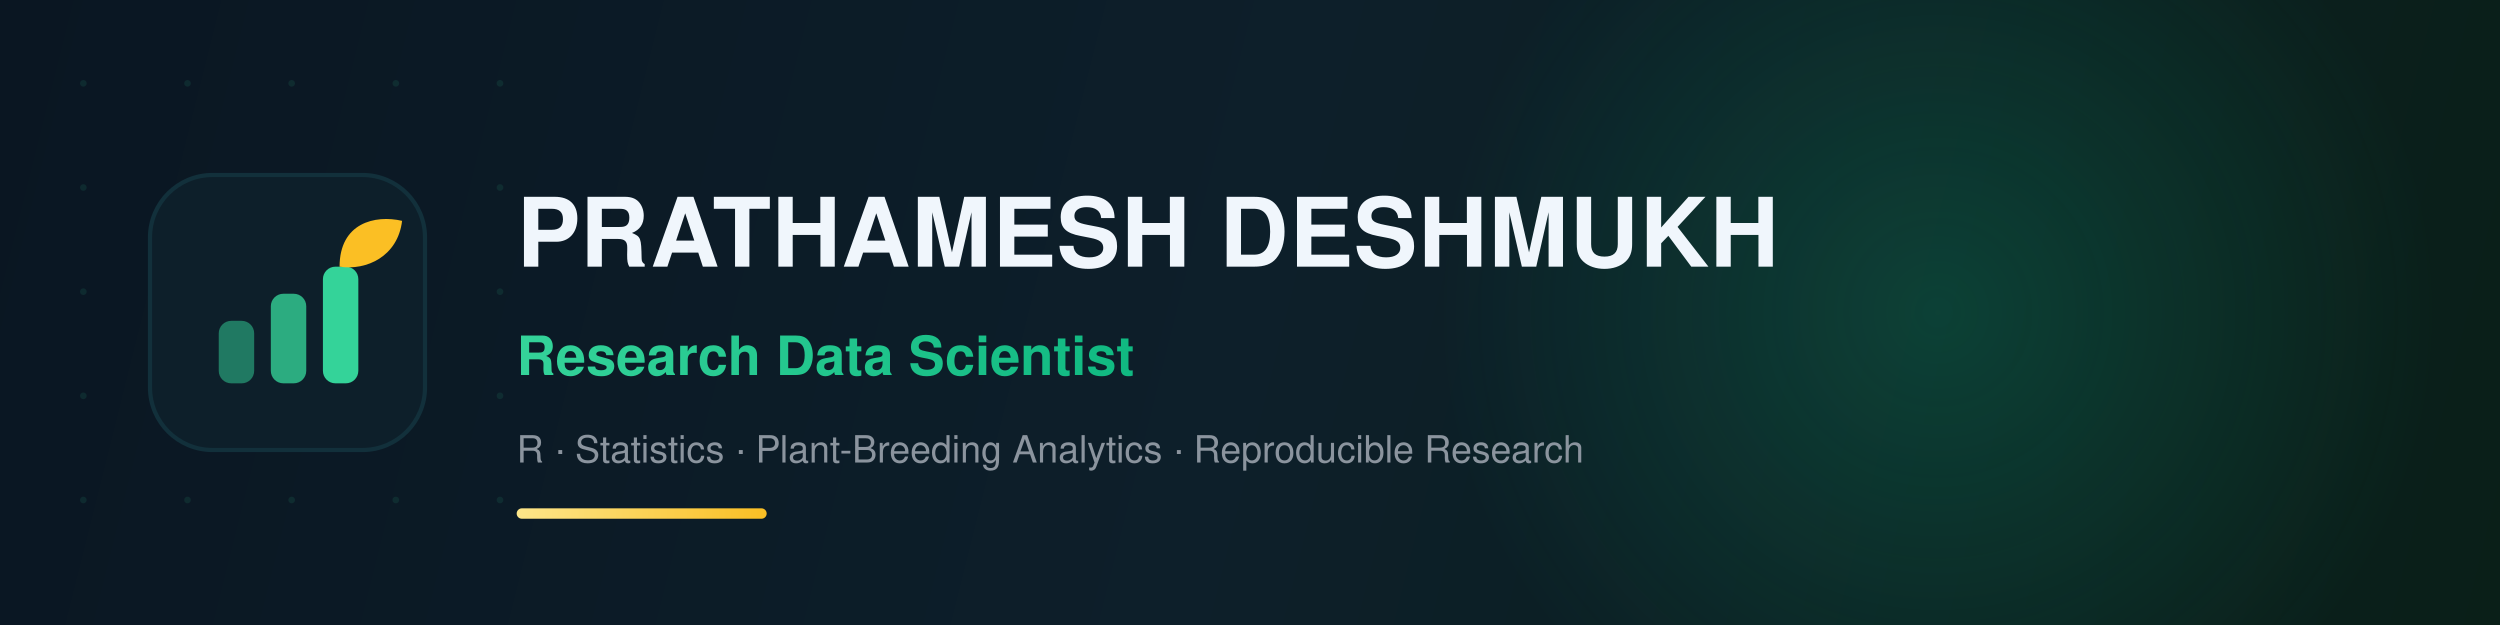
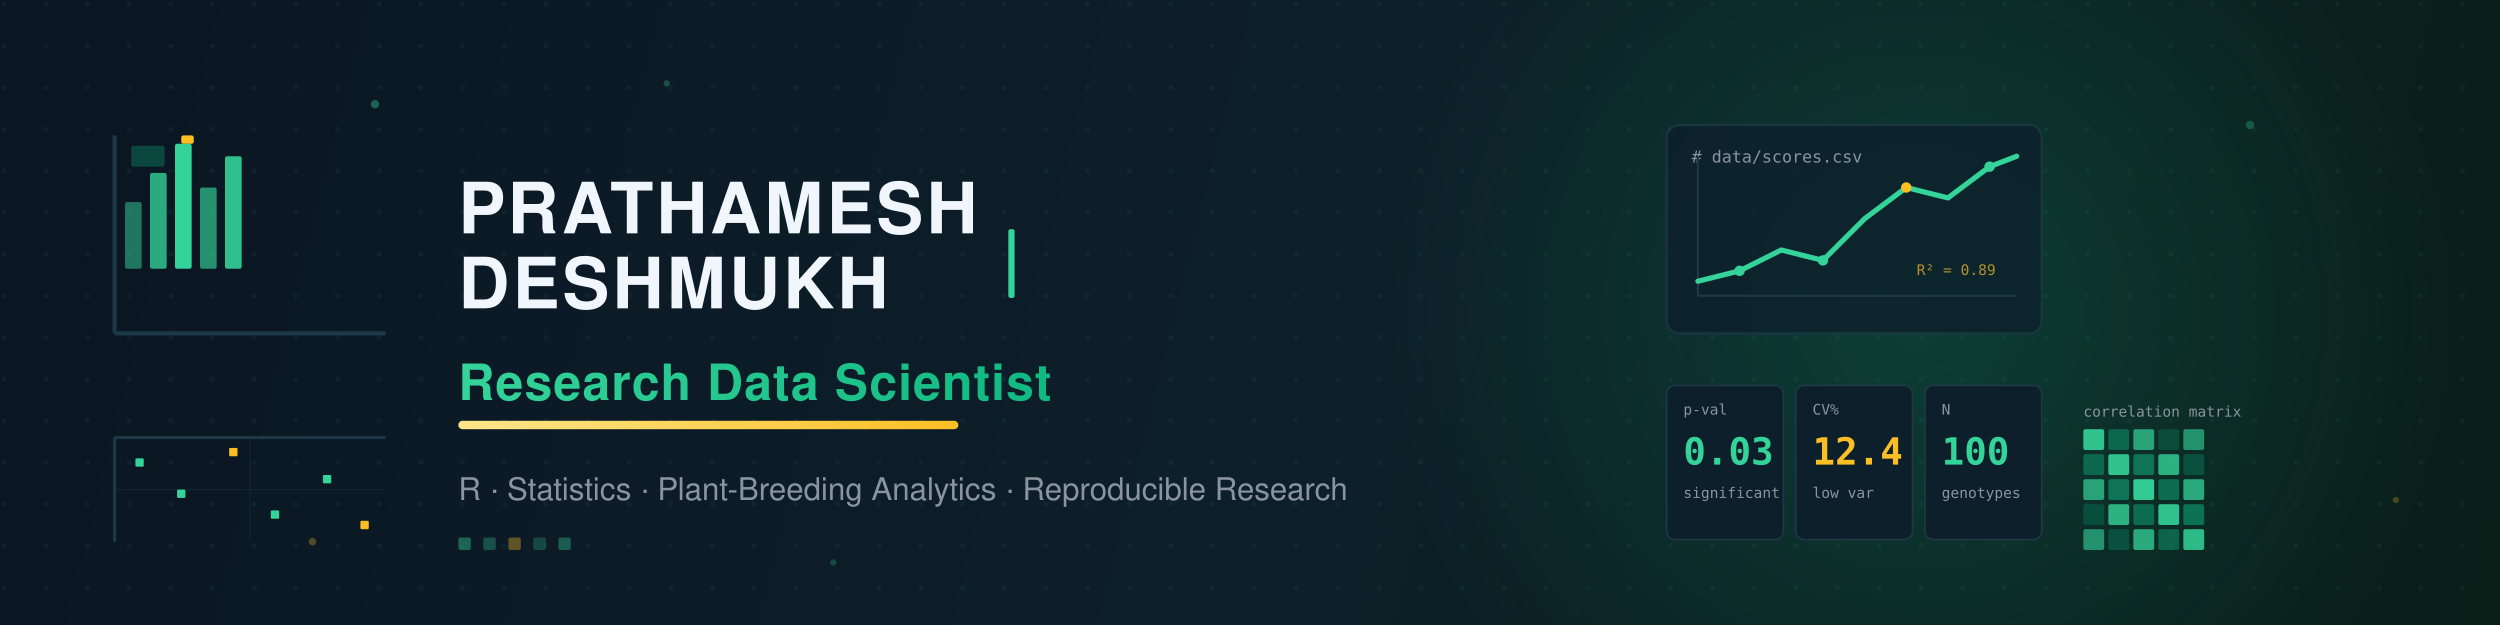
<svg xmlns="http://www.w3.org/2000/svg" width="1200" height="300" viewBox="0 0 1200 300" fill="none" role="img" aria-label="Prathamesh Deshmukh — Research Data Scientist">
  <defs>
-     <linearGradient id="sky" x1="0" y1="0" x2="1200" y2="300" gradientUnits="userSpaceOnUse">
+     <linearGradient id="bgGrad" x1="0" y1="0" x2="1200" y2="300" gradientUnits="userSpaceOnUse">
      <stop stop-color="#0a1622" />
      <stop offset="0.5" stop-color="#0d1f2a" />
      <stop offset="1" stop-color="#0a1f18" />
    </linearGradient>
-     <linearGradient id="acc" x1="0" y1="0" x2="1" y2="0">
+     <linearGradient id="accGrad" x1="0" y1="0" x2="1" y2="0">
      <stop stop-color="#34d399" />
      <stop offset="1" stop-color="#10b981" />
    </linearGradient>
-     <linearGradient id="gold" x1="0" y1="0" x2="1" y2="0">
+     <linearGradient id="goldGrad" x1="0" y1="0" x2="1" y2="0">
      <stop stop-color="#fde68a" />
      <stop offset="1" stop-color="#fbbf24" />
    </linearGradient>
-     <radialGradient id="glow" cx="0" cy="0" r="1" gradientUnits="userSpaceOnUse" gradientTransform="translate(930 150) rotate(90) scale(240)">
-       <stop stop-color="#10b981" stop-opacity="0.22" />
+     <radialGradient id="glowGrad" cx="0" cy="0" r="1" gradientUnits="userSpaceOnUse" gradientTransform="translate(920 150) rotate(90) scale(260)">
+       <stop stop-color="#10b981" stop-opacity="0.20" />
      <stop offset="1" stop-color="#10b981" stop-opacity="0" />
    </radialGradient>
+     <pattern id="pixelGrid" width="20" height="20" patternUnits="userSpaceOnUse">
+       <circle cx="2" cy="2" r="1.2" fill="#34d399" opacity="0.06" />
+     </pattern>
  </defs>
-   <rect width="1200" height="300" fill="url(#sky)" />
-   <rect width="1200" height="300" fill="url(#glow)" />
-   <g fill="#34d399" opacity="0.10">
-     <circle cx="40" cy="40" r="1.6" />
-     <circle cx="90" cy="40" r="1.6" />
-     <circle cx="140" cy="40" r="1.6" />
-     <circle cx="190" cy="40" r="1.6" />
-     <circle cx="240" cy="40" r="1.6" />
-     <circle cx="40" cy="90" r="1.6" />
-     <circle cx="90" cy="90" r="1.6" />
-     <circle cx="140" cy="90" r="1.6" />
-     <circle cx="190" cy="90" r="1.6" />
-     <circle cx="240" cy="90" r="1.6" />
-     <circle cx="40" cy="140" r="1.6" />
-     <circle cx="90" cy="140" r="1.6" />
-     <circle cx="140" cy="140" r="1.6" />
-     <circle cx="190" cy="140" r="1.6" />
-     <circle cx="240" cy="140" r="1.6" />
-     <circle cx="40" cy="190" r="1.6" />
-     <circle cx="90" cy="190" r="1.6" />
-     <circle cx="140" cy="190" r="1.6" />
-     <circle cx="190" cy="190" r="1.6" />
-     <circle cx="240" cy="190" r="1.6" />
-     <circle cx="40" cy="240" r="1.6" />
-     <circle cx="90" cy="240" r="1.6" />
-     <circle cx="140" cy="240" r="1.6" />
-     <circle cx="190" cy="240" r="1.6" />
-     <circle cx="240" cy="240" r="1.6" />
-   </g>
-   <g transform="translate(72 84)">
-     <rect width="132" height="132" rx="30" fill="#0d1f2a" stroke="#12303b" stroke-width="2" />
-     <rect x="33" y="70" width="17" height="30" rx="6" fill="#34d399" opacity="0.5" />
-     <rect x="58" y="57" width="17" height="43" rx="6" fill="#34d399" opacity="0.78" />
-     <rect x="83" y="44" width="17" height="56" rx="6" fill="#34d399" />
-     <path d="M91 44 C91 23, 108 19, 121 22 C119 39, 104 46, 91 44 Z" fill="#fbbf24" />
-   </g>
-   <text x="248" y="128" font-family="ui-sans-serif, system-ui, Segoe UI, Helvetica, Arial" font-size="46" font-weight="700" letter-spacing="0.5" fill="#f0f6fc">PRATHAMESH DESHMUKH</text>
-   <text x="248" y="180" font-family="ui-sans-serif, system-ui, Segoe UI, Helvetica, Arial" font-size="26" font-weight="600" fill="url(#acc)">Research Data Scientist</text>
-   <text x="248" y="222" font-family="ui-sans-serif, system-ui, Segoe UI, Helvetica, Arial" font-size="18" fill="#8b949e">R · Statistics · Plant-Breeding Analytics · Reproducible Research</text>
-   <rect x="248" y="244" width="120" height="5" rx="2.5" fill="url(#gold)" />
+   <rect width="1200" height="300" fill="url(#bgGrad)" />/&gt;
+   <rect width="1200" height="300" fill="url(#pixelGrid)" />/&gt;
+   <rect width="1200" height="300" fill="url(#glowGrad)" />/&gt;
+ 
+   
+   <g>
+     <circle cx="180" cy="50" r="2" fill="#34d399" opacity="0.4">
+       <animate attributeName="cy" values="50;40;55;50" dur="6s" repeatCount="indefinite" />
+       <animate attributeName="opacity" values="0.4;0.8;0.2;0.4" dur="4s" repeatCount="indefinite" />
+     </circle>
+     <circle cx="320" cy="40" r="1.5" fill="#34d399" opacity="0.3">
+       <animate attributeName="cy" values="40;30;45;40" dur="5s" repeatCount="indefinite" />
+     </circle>
+     <circle cx="150" cy="260" r="1.8" fill="#fbbf24" opacity="0.3">
+       <animate attributeName="cy" values="260;250;265;260" dur="7s" repeatCount="indefinite" />
+     </circle>
+     <circle cx="400" cy="270" r="1.5" fill="#34d399" opacity="0.25">
+       <animate attributeName="cy" values="270;260;275;270" dur="4.5s" repeatCount="indefinite" />
+     </circle>
+     <circle cx="1080" cy="60" r="2" fill="#34d399" opacity="0.3">
+       <animate attributeName="cy" values="60;50;65;60" dur="8s" repeatCount="indefinite" />
+     </circle>
+     <circle cx="1150" cy="240" r="1.5" fill="#fbbf24" opacity="0.25">
+       <animate attributeName="cy" values="240;230;245;240" dur="5.5s" repeatCount="indefinite" />
+     </circle>
+   </g>
+   <g transform="translate(55 160)">
+     <line x1="0" y1="0" x2="0" y2="-95" stroke="#1d3846" stroke-width="2" />
+     <line x1="0" y1="0" x2="130" y2="0" stroke="#1d3846" stroke-width="2" />
+     <rect x="8" y="0" width="16" fill="#34d399" opacity="0.9" rx="1">
+       <animate attributeName="y" values="-95;0;-95" dur="2s" repeatCount="indefinite" keyTimes="0;0.5;1" calcMode="spline" keySplines="0.34 1.56 0.64 1;0.34 0.4 0.64 1" />
+       <animate attributeName="height" values="95;0;95" dur="2s" repeatCount="indefinite" keyTimes="0;0.5;1" calcMode="spline" keySplines="0.34 1.56 0.64 1;0.34 0.4 0.64 1" />
+     </rect>
+     <rect x="8" y="-90" width="16" height="10" fill="#10b981" rx="1" opacity="0.3">
+       <animate attributeName="opacity" values="0.3;0.7;0.3" dur="1.5s" repeatCount="indefinite" />
+     </rect>
+     <rect x="32" y="0" width="16" fill="#34d399" opacity="0.85" rx="1">
+       <animate attributeName="y" values="-65;0;-65" dur="2s" begin="0.3s" repeatCount="indefinite" keyTimes="0;0.5;1" calcMode="spline" keySplines="0.34 1.56 0.64 1;0.34 0.4 0.64 1" />
+       <animate attributeName="height" values="65;0;65" dur="2s" begin="0.3s" repeatCount="indefinite" keyTimes="0;0.5;1" calcMode="spline" keySplines="0.34 1.56 0.64 1;0.34 0.4 0.64 1" />
+     </rect>
+     <rect x="56" y="0" width="16" fill="#34d399" opacity="0.8" rx="1">
+       <animate attributeName="y" values="-45;0;-45" dur="2s" begin="0.6s" repeatCount="indefinite" keyTimes="0;0.5;1" calcMode="spline" keySplines="0.34 1.56 0.64 1;0.34 0.4 0.64 1" />
+       <animate attributeName="height" values="45;0;45" dur="2s" begin="0.6s" repeatCount="indefinite" keyTimes="0;0.5;1" calcMode="spline" keySplines="0.34 1.56 0.64 1;0.34 0.4 0.64 1" />
+     </rect>
+     <rect x="80" y="0" width="16" fill="#34d399" opacity="0.9" rx="1">
+       <animate attributeName="y" values="-85;0;-85" dur="2s" begin="0.9s" repeatCount="indefinite" keyTimes="0;0.5;1" calcMode="spline" keySplines="0.34 1.56 0.64 1;0.34 0.4 0.64 1" />
+       <animate attributeName="height" values="85;0;85" dur="2s" begin="0.9s" repeatCount="indefinite" keyTimes="0;0.5;1" calcMode="spline" keySplines="0.34 1.56 0.64 1;0.34 0.4 0.64 1" />
+     </rect>
+     <rect x="104" y="0" width="16" fill="#34d399" opacity="0.75" rx="1">
+       <animate attributeName="y" values="-30;0;-30" dur="2s" begin="1.2s" repeatCount="indefinite" keyTimes="0;0.5;1" calcMode="spline" keySplines="0.34 1.56 0.64 1;0.34 0.4 0.64 1" />
+       <animate attributeName="height" values="30;0;30" dur="2s" begin="1.2s" repeatCount="indefinite" keyTimes="0;0.5;1" calcMode="spline" keySplines="0.34 1.56 0.64 1;0.34 0.4 0.64 1" />
+     </rect>
+   </g>
+   <g transform="translate(55 210)">
+     <line x1="0" y1="0" x2="130" y2="0" stroke="#1d3846" stroke-width="1.5" />
+     <line x1="0" y1="0" x2="0" y2="50" stroke="#1d3846" stroke-width="1.5" />
+     <line x1="0" y1="25" x2="130" y2="25" stroke="#1d3846" stroke-width="0.5" opacity="0.4" />
+     <line x1="65" y1="0" x2="65" y2="50" stroke="#1d3846" stroke-width="0.5" opacity="0.4" />
+     <rect x="10" y="10" width="4" height="4" fill="#34d399" rx="0.5">
+       <animate attributeName="x" values="10;12;9;10" dur="3s" repeatCount="indefinite" />
+       <animate attributeName="y" values="10;8;11;10" dur="3.5s" repeatCount="indefinite" />
+     </rect>
+     <rect x="30" y="25" width="4" height="4" fill="#34d399" rx="0.5">
+       <animate attributeName="x" values="30;32;29;30" dur="4s" repeatCount="indefinite" />
+       <animate attributeName="y" values="25;23;26;25" dur="3s" repeatCount="indefinite" />
+     </rect>
+     <rect x="55" y="5" width="4" height="4" fill="#fbbf24" rx="0.5">
+       <animate attributeName="x" values="55;57;54;55" dur="3.2s" repeatCount="indefinite" />
+       <animate attributeName="y" values="5;3;6;5" dur="4.2s" repeatCount="indefinite" />
+     </rect>
+     <rect x="75" y="35" width="4" height="4" fill="#34d399" rx="0.5">
+       <animate attributeName="x" values="75;77;74;75" dur="2.8s" repeatCount="indefinite" />
+       <animate attributeName="y" values="35;33;36;35" dur="3.8s" repeatCount="indefinite" />
+     </rect>
+     <rect x="100" y="18" width="4" height="4" fill="#34d399" rx="0.5">
+       <animate attributeName="x" values="100;102;99;100" dur="3.6s" repeatCount="indefinite" />
+       <animate attributeName="y" values="18;16;19;18" dur="4.6s" repeatCount="indefinite" />
+     </rect>
+     <rect x="118" y="40" width="4" height="4" fill="#fbbf24" rx="0.5">
+       <animate attributeName="x" values="118;120;117;118" dur="3.4s" repeatCount="indefinite" />
+       <animate attributeName="y" values="40;38;41;40" dur="3.2s" repeatCount="indefinite" />
+     </rect>
+   </g>
+   <g opacity="0.15">
+     <text x="1020" y="0" font-family="monospace" font-size="10" fill="#34d399">1<animate attributeName="y" values="0;300" dur="8s" repeatCount="indefinite" />
+     </text>
+     <text x="1040" y="-30" font-family="monospace" font-size="10" fill="#34d399">0<animate attributeName="y" values="-30;270" dur="9s" repeatCount="indefinite" />
+     </text>
+     <text x="1060" y="-60" font-family="monospace" font-size="10" fill="#34d399">1<animate attributeName="y" values="-60;240" dur="7s" repeatCount="indefinite" />
+     </text>
+     <text x="1080" y="-15" font-family="monospace" font-size="10" fill="#34d399">0<animate attributeName="y" values="-15;285" dur="11s" repeatCount="indefinite" />
+     </text>
+     <text x="1100" y="-45" font-family="monospace" font-size="10" fill="#34d399">1<animate attributeName="y" values="-45;255" dur="8.5s" repeatCount="indefinite" />
+     </text>
+     <text x="1120" y="-10" font-family="monospace" font-size="10" fill="#34d399">0<animate attributeName="y" values="-10;290" dur="10s" repeatCount="indefinite" />
+     </text>
+     <text x="1140" y="-50" font-family="monospace" font-size="10" fill="#34d399">1<animate attributeName="y" values="-50;250" dur="9.5s" repeatCount="indefinite" />
+     </text>
+     <text x="1160" y="-20" font-family="monospace" font-size="10" fill="#34d399">0<animate attributeName="y" values="-20;280" dur="7.5s" repeatCount="indefinite" />
+     </text>
+   </g>
+   <g transform="translate(60 65)">
+     <rect x="0" y="32" width="8" height="32" rx="1" fill="#34d399" opacity="0.5" />
+     <rect x="12" y="18" width="8" height="46" rx="1" fill="#34d399" opacity="0.78" />
+     <rect x="24" y="4" width="8" height="60" rx="1" fill="#34d399" />
+     <rect x="36" y="25" width="8" height="39" rx="1" fill="#34d399" opacity="0.65" />
+     <rect x="48" y="10" width="8" height="54" rx="1" fill="#34d399" opacity="0.9" />
+     <rect x="27" y="0" width="6" height="4" rx="1" fill="#fbbf24">
+       <animate attributeName="opacity" values="1;0.3;1" dur="1.5s" repeatCount="indefinite" />
+     </rect>
+   </g>
+   <text x="220" y="112" font-family="ui-sans-serif, system-ui, -apple-system, Segoe UI, Helvetica, Arial, sans-serif" font-size="34" font-weight="700" letter-spacing="1.5" fill="#f0f6fc">PRATHAMESH</text>
+   <text x="220" y="148" font-family="ui-sans-serif, system-ui, -apple-system, Segoe UI, Helvetica, Arial, sans-serif" font-size="34" font-weight="700" letter-spacing="1.5" fill="#f0f6fc">DESHMUKH</text>
+   <rect x="484" y="110" width="3" height="33" rx="1" fill="#34d399">
+     <animate attributeName="opacity" values="1;0;1" dur="1s" repeatCount="indefinite" />
+   </rect>
+   <text x="220" y="192" font-family="ui-sans-serif, system-ui, -apple-system, Segoe UI, Helvetica, Arial, sans-serif" font-size="24" font-weight="600" fill="url(#accGrad)" letter-spacing="0.5">Research Data Scientist</text>
+   <rect x="220" y="202" width="240" height="4" rx="2" fill="url(#goldGrad)">
+     <animate attributeName="width" values="0;240;240;0" dur="4s" repeatCount="indefinite" keyTimes="0;0.25;0.75;1" />
+   </rect>
+   <text x="220" y="240" font-family="ui-sans-serif, system-ui, -apple-system, Segoe UI, Helvetica, Arial, sans-serif" font-size="15" fill="#8b949e">R  ·  Statistics  ·  Plant-Breeding Analytics  ·  Reproducible Research</text>
+   <g transform="translate(220 258)">
+     <rect x="0" y="0" width="6" height="6" rx="1" fill="#34d399" opacity="0.4">
+       <animate attributeName="opacity" values="0.4;0.9;0.4" dur="2s" repeatCount="indefinite" />
+     </rect>
+     <rect x="12" y="0" width="6" height="6" rx="1" fill="#34d399" opacity="0.3">
+       <animate attributeName="opacity" values="0.3;0.8;0.3" dur="2.3s" repeatCount="indefinite" />
+     </rect>
+     <rect x="24" y="0" width="6" height="6" rx="1" fill="#fbbf24" opacity="0.35">
+       <animate attributeName="opacity" values="0.35;0.85;0.35" dur="1.8s" repeatCount="indefinite" />
+     </rect>
+     <rect x="36" y="0" width="6" height="6" rx="1" fill="#34d399" opacity="0.25">
+       <animate attributeName="opacity" values="0.25;0.7;0.25" dur="2.6s" repeatCount="indefinite" />
+     </rect>
+     <rect x="48" y="0" width="6" height="6" rx="1" fill="#34d399" opacity="0.35">
+       <animate attributeName="opacity" values="0.35;0.75;0.35" dur="1.9s" repeatCount="indefinite" />
+     </rect>
+   </g>
+   <g transform="translate(800 60)">
+     <rect x="0" y="0" width="180" height="100" rx="6" fill="#0d1f2a" stroke="#1d3846" stroke-width="1" opacity="0.8" />
+     <text x="12" y="18" font-family="monospace" font-size="8" fill="#8b949e"># data/scores.csv</text>
+     <line x1="15" y1="82" x2="168" y2="82" stroke="#1d3846" stroke-width="1" />
+     <line x1="15" y1="15" x2="15" y2="82" stroke="#1d3846" stroke-width="1" />
+     <polyline points="15,75 35,70 55,60 75,65 95,45 115,30 135,35 155,20 168,15" fill="none" stroke="#34d399" stroke-width="2.5" stroke-linejoin="round" stroke-linecap="round">
+       <animate attributeName="stroke-dasharray" values="0,400;400,0" dur="2s" fill="freeze" />
+       <animate attributeName="stroke-dashoffset" values="400;0" dur="2s" fill="freeze" />
+     </polyline>
+     <circle cx="35" cy="70" r="2.5" fill="#34d399">
+       <animate attributeName="r" values="0;2.5" dur="2s" begin="0.4s" fill="freeze" />
+       <animate attributeName="opacity" values="1;0.5;1" dur="1.5s" begin="2s" repeatCount="indefinite" />
+     </circle>
+     <circle cx="75" cy="65" r="2.5" fill="#34d399">
+       <animate attributeName="r" values="0;2.5" dur="2s" begin="0.8s" fill="freeze" />
+     </circle>
+     <circle cx="115" cy="30" r="2.5" fill="#fbbf24">
+       <animate attributeName="r" values="0;2.5" dur="2s" begin="1.2s" fill="freeze" />
+     </circle>
+     <circle cx="155" cy="20" r="2.5" fill="#34d399">
+       <animate attributeName="r" values="0;2.5" dur="2s" begin="1.6s" fill="freeze" />
+     </circle>
+     <text x="120" y="72" font-family="monospace" font-size="7" fill="#fbbf24" opacity="0.7">R² = 0.89</text>
+   </g>
+   <g transform="translate(800 185)">
+     <rect x="0" y="0" width="56" height="74" rx="4" fill="#0d1f2a" stroke="#1d3846" stroke-width="0.8" />
+     <text x="8" y="14" font-family="monospace" font-size="7" fill="#8b949e">p-val</text>
+     <text x="8" y="38" font-family="monospace" font-size="18" font-weight="700" fill="#34d399">0.03</text>
+     <text x="8" y="54" font-family="monospace" font-size="7" fill="#8b949e">significant</text>
+     <rect x="62" y="0" width="56" height="74" rx="4" fill="#0d1f2a" stroke="#1d3846" stroke-width="0.8" />
+     <text x="70" y="14" font-family="monospace" font-size="7" fill="#8b949e">CV%</text>
+     <text x="70" y="38" font-family="monospace" font-size="18" font-weight="700" fill="#fbbf24">12.4</text>
+     <text x="70" y="54" font-family="monospace" font-size="7" fill="#8b949e">low var</text>
+     <rect x="124" y="0" width="56" height="74" rx="4" fill="#0d1f2a" stroke="#1d3846" stroke-width="0.8" />
+     <text x="132" y="14" font-family="monospace" font-size="7" fill="#8b949e">N</text>
+     <text x="132" y="38" font-family="monospace" font-size="18" font-weight="700" fill="#34d399">100</text>
+     <text x="132" y="54" font-family="monospace" font-size="7" fill="#8b949e">genotypes</text>
+   </g>
+   <g transform="translate(1000 190)">
+     <text x="0" y="10" font-family="monospace" font-size="7" fill="#8b949e">correlation matrix</text>
+     <rect x="0" y="16" width="10" height="10" rx="1" fill="#34d399" opacity="0.9" />
+     <rect x="12" y="16" width="10" height="10" rx="1" fill="#10b981" opacity="0.4" />
+     <rect x="24" y="16" width="10" height="10" rx="1" fill="#34d399" opacity="0.7" />
+     <rect x="36" y="16" width="10" height="10" rx="1" fill="#059669" opacity="0.3" />
+     <rect x="48" y="16" width="10" height="10" rx="1" fill="#34d399" opacity="0.6" />
+     <rect x="0" y="28" width="10" height="10" rx="1" fill="#10b981" opacity="0.4" />
+     <rect x="12" y="28" width="10" height="10" rx="1" fill="#34d399" opacity="0.9" />
+     <rect x="24" y="28" width="10" height="10" rx="1" fill="#10b981" opacity="0.5" />
+     <rect x="36" y="28" width="10" height="10" rx="1" fill="#34d399" opacity="0.8" />
+     <rect x="48" y="28" width="10" height="10" rx="1" fill="#059669" opacity="0.35" />
+     <rect x="0" y="40" width="10" height="10" rx="1" fill="#34d399" opacity="0.7" />
+     <rect x="12" y="40" width="10" height="10" rx="1" fill="#10b981" opacity="0.5" />
+     <rect x="24" y="40" width="10" height="10" rx="1" fill="#34d399" opacity="0.95" />
+     <rect x="36" y="40" width="10" height="10" rx="1" fill="#10b981" opacity="0.45" />
+     <rect x="48" y="40" width="10" height="10" rx="1" fill="#34d399" opacity="0.75" />
+     <rect x="0" y="52" width="10" height="10" rx="1" fill="#059669" opacity="0.3" />
+     <rect x="12" y="52" width="10" height="10" rx="1" fill="#34d399" opacity="0.8" />
+     <rect x="24" y="52" width="10" height="10" rx="1" fill="#10b981" opacity="0.45" />
+     <rect x="36" y="52" width="10" height="10" rx="1" fill="#34d399" opacity="0.9" />
+     <rect x="48" y="52" width="10" height="10" rx="1" fill="#10b981" opacity="0.5" />
+     <rect x="0" y="64" width="10" height="10" rx="1" fill="#34d399" opacity="0.6" />
+     <rect x="12" y="64" width="10" height="10" rx="1" fill="#059669" opacity="0.35" />
+     <rect x="24" y="64" width="10" height="10" rx="1" fill="#34d399" opacity="0.75" />
+     <rect x="36" y="64" width="10" height="10" rx="1" fill="#10b981" opacity="0.4" />
+     <rect x="48" y="64" width="10" height="10" rx="1" fill="#34d399" opacity="0.85" />
+   </g>
</svg>
